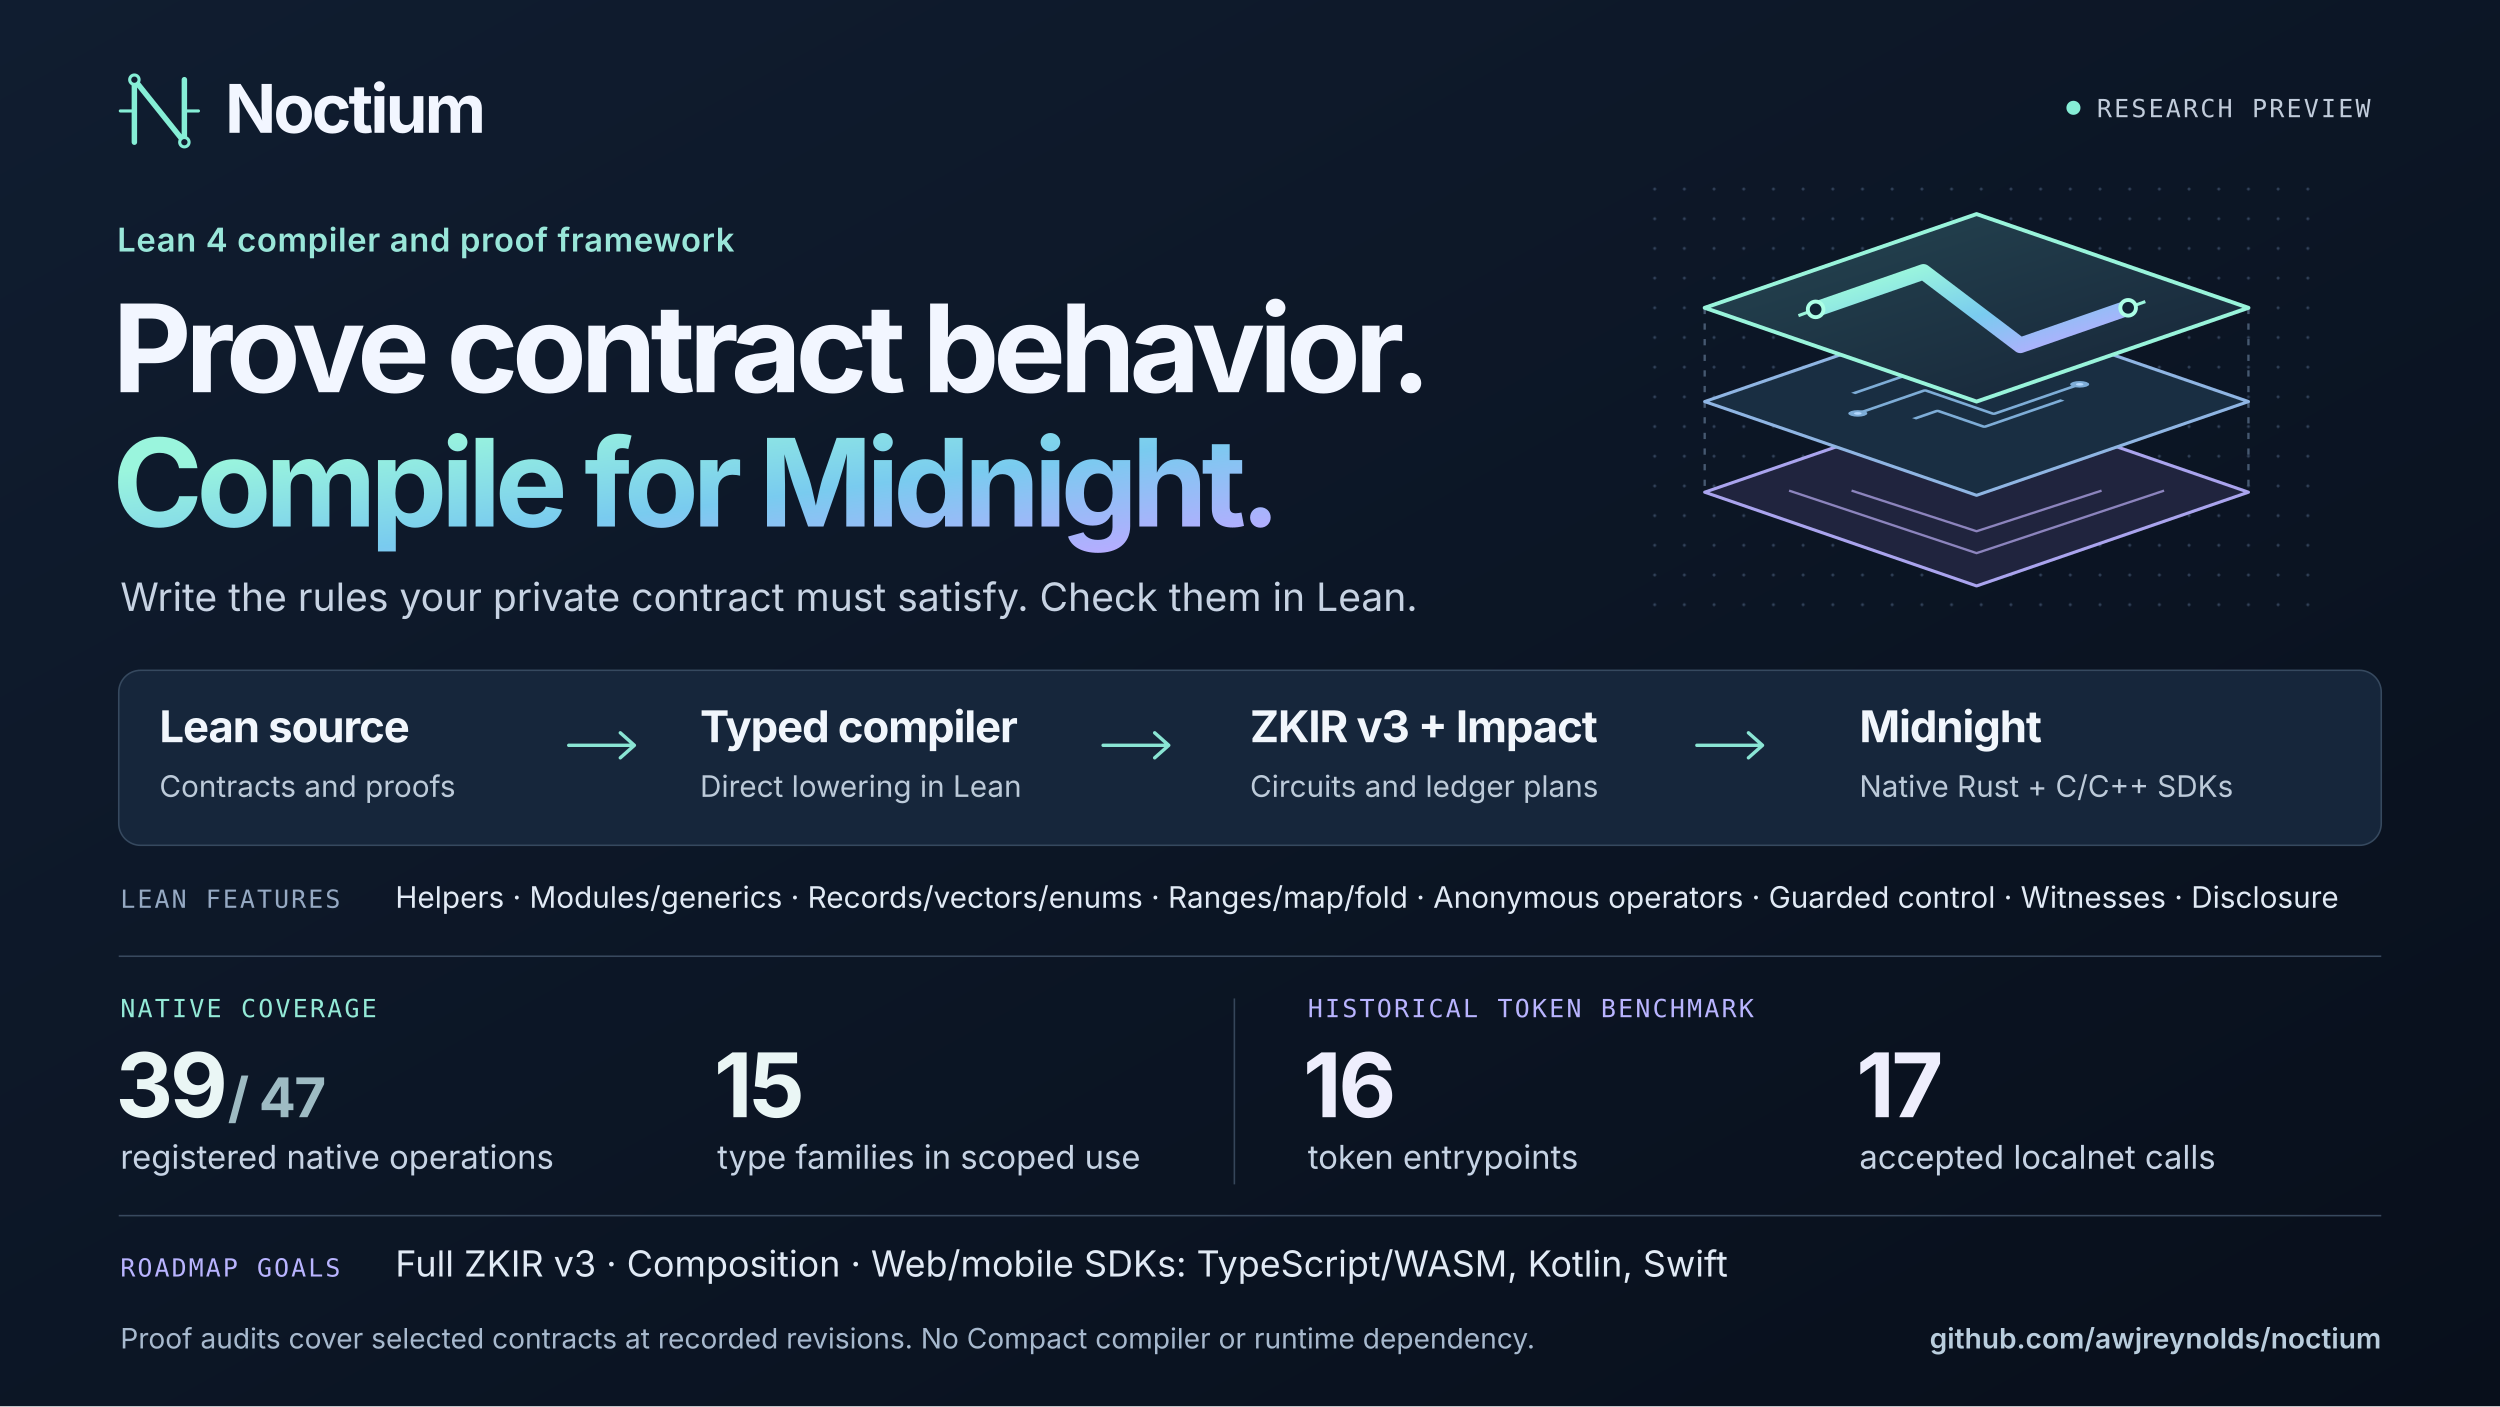
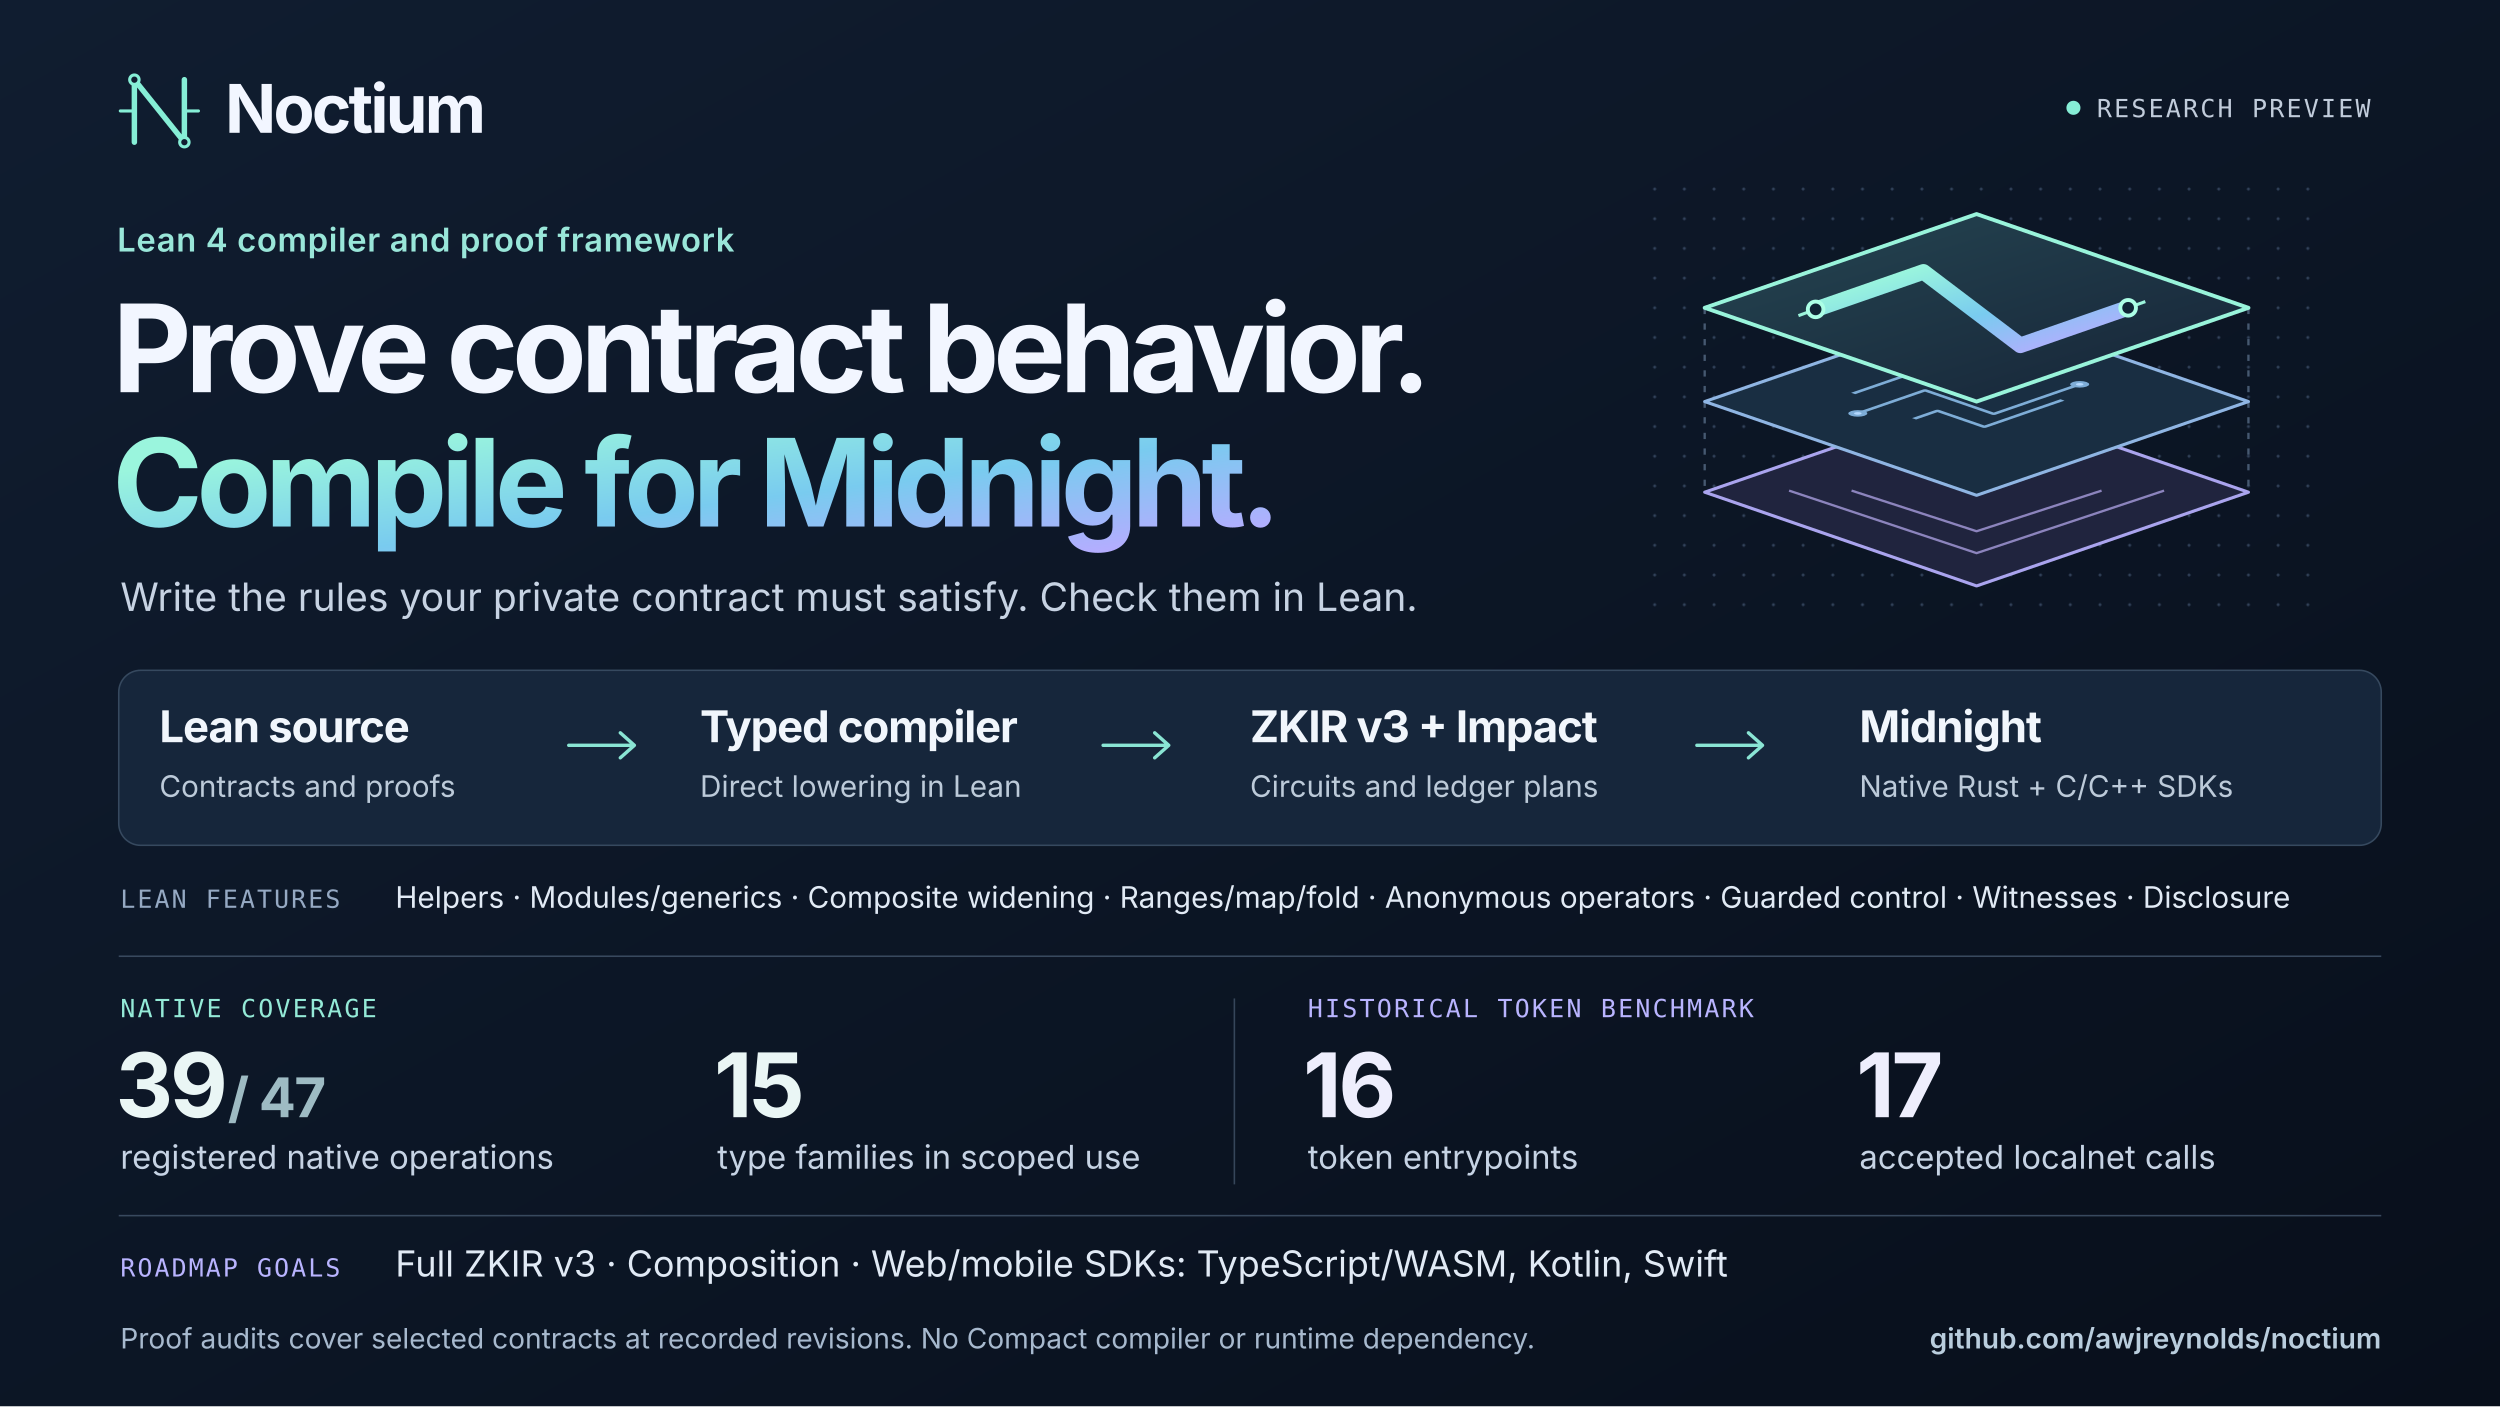
<svg xmlns="http://www.w3.org/2000/svg" width="1600" height="900" viewBox="0 0 1600 900" role="img" aria-labelledby="title desc">
  <defs>
    <linearGradient id="bg" x2="1" y2="1">
      <stop stop-color="#101d30" />
      <stop offset="1" stop-color="#080f1b" />
    </linearGradient>
    <linearGradient id="foil" x1=".1" y1=".2" x2=".95" y2=".9">
      <stop stop-color="#9af5dd" />
      <stop offset=".52" stop-color="#79cbef" />
      <stop offset="1" stop-color="#b6acff" />
    </linearGradient>
    <linearGradient id="glass" x2=".9" y2="1">
      <stop stop-color="#254652" />
      <stop offset="1" stop-color="#172538" />
    </linearGradient>
    <pattern id="dots" width="19" height="19" patternUnits="userSpaceOnUse">
      <circle cx="2" cy="2" r="1" fill="#738fb6" opacity=".33" />
    </pattern>
    <g id="wafer">
      <path d="M0 60 174 0 348 60 174 120Z" />
    </g>
    <g id="mark" fill="none" stroke-linecap="round" stroke-linejoin="round">
      <path d="M9 42V2l32 40V2" stroke-width="3.5" />
      <path d="M0 22h9m32 0h9" stroke-width="2" />
      <circle cx="9" cy="2" r="3" stroke-width="2" fill="#111e31" />
      <circle cx="41" cy="42" r="3" stroke-width="2" fill="#111e31" />
    </g>
  </defs>
  <rect width="1600" height="900" fill="url(#bg)" />
  <path d="M0 2h1600" stroke="url(#foil)" stroke-width="4" />
  <g font-family="Inter, Arial, Helvetica, sans-serif">
    <use href="#mark" transform="translate(77 49)" stroke="#86eed6" />
    <text x="144" y="85" fill="#f2f6ff" font-size="43" font-weight="700" letter-spacing="-1.8">Noctium</text>
    <g font-family="Menlo, 'DejaVu Sans Mono', monospace" font-size="16" letter-spacing="1.4">
      <circle cx="1327" cy="69" r="4.5" fill="#86eed6" />
      <text x="1342" y="75" fill="#c1ccdb">RESEARCH PREVIEW</text>
    </g>
    <text x="75" y="161" fill="#99e6d9" font-size="21" font-weight="600" letter-spacing=".4">Lean 4 compiler and proof framework</text>
    <g font-size="78" font-weight="700" letter-spacing="-3.9">
      <text x="72" y="251" fill="#f2f6ff">Prove contract behavior.</text>
      <text x="72" y="337" fill="url(#foil)">Compile for Midnight.</text>
    </g>
    <text x="77" y="391" fill="#c7d3e3" font-size="25">Write the rules your private contract must satisfy. Check them in Lean.</text>
    <g transform="translate(1076 119)">
      <rect x="-20" y="-12" width="436" height="297" fill="url(#dots)" />
      <g fill="none" stroke="#465971" stroke-width="1.5" stroke-dasharray="4 6">
        <path d="M15 78v114m174-174v114m174-54v114m-174-54v114" />
      </g>
      <g stroke-linejoin="round">
        <use href="#wafer" transform="translate(15 136)" fill="#20243e" stroke="#aaa4ee" stroke-width="2" />
        <path d="m69 195 120 40 120-40m-200 0 80 26 80-26" fill="none" stroke="#8c84bd" stroke-width="1.5" />
        <use href="#wafer" transform="translate(15 78)" fill="#192e42" stroke="#8fb5e3" stroke-width="2" />
        <g transform="matrix(1 -.345 1 .345 15 138)" stroke="#7eadd7" stroke-width="2.6" fill="none">
          <path d="M38 60h43v44h55m-85-21h15v30h50m-61-73h44v40h44" />
          <g fill="#b5d9ff">
            <circle cx="38" cy="60" r="3" />
            <circle cx="136" cy="104" r="3" />
            <circle cx="143" cy="80" r="3" />
          </g>
        </g>
        <use href="#wafer" transform="translate(15 18)" fill="url(#glass)" stroke="#99f4db" stroke-width="2.5" />
        <path d="m86 79 69-24 62 47 69-24" fill="none" stroke="url(#foil)" stroke-width="10" stroke-linecap="round" />
        <path d="m75 83 11-4m200-1 11-4" stroke="#9cf4db" stroke-width="2" />
        <g fill="#102536" stroke="#acffe6" stroke-width="2.5">
          <circle cx="86" cy="79" r="5" />
          <circle cx="286" cy="78" r="5" />
        </g>
      </g>
    </g>
    <rect x="76" y="429" width="1448" height="112" rx="14" fill="#16263b" stroke="#36495f" />
    <g fill="#f1f6fc" font-size="28" font-weight="650" letter-spacing="-.7">
      <text x="102" y="475">Lean source</text>
      <text x="448" y="475">Typed compiler</text>
      <text x="800" y="475">ZKIR v3 + Impact</text>
      <text x="1190" y="475">Midnight</text>
    </g>
    <g fill="#bccad9" font-size="19">
      <text x="102" y="510">Contracts and proofs</text>
      <text x="448" y="510">Direct lowering in Lean</text>
      <text x="800" y="510">Circuits and ledger plans</text>
      <text x="1190" y="510">Native Rust + C/C++ SDKs</text>
    </g>
    <g stroke="#8ae5d4" fill="none" stroke-width="2.2" stroke-linecap="round" stroke-linejoin="round">
      <path d="M364 477h42m-9-8 9 8-9 8m309-8h42m-9-8 9 8-9 8m347-8h42m-9-8 9 8-9 8" />
    </g>
    <text x="77" y="581" fill="#95a9c3" font-size="16" font-family="Menlo, 'DejaVu Sans Mono', monospace" letter-spacing="1.3">LEAN FEATURES</text>
-     <text x="253" y="581" fill="#e1eaf5" font-size="19">Helpers · Modules/generics · Records/vectors/enums · Ranges/map/fold · Anonymous operators · Guarded control · Witnesses · Disclosure</text>
+     <text x="253" y="581" fill="#e1eaf5" font-size="19">Helpers · Modules/generics · Composite widening · Ranges/map/fold · Anonymous operators · Guarded control · Witnesses · Disclosure</text>
    <path d="M76 612h1448" stroke="#38495e" />
    <g font-family="Menlo, 'DejaVu Sans Mono', monospace" font-size="16" letter-spacing="1.4">
      <text x="77" y="651" fill="#94ead7">NATIVE COVERAGE</text>
      <text x="837" y="651" fill="#b9b4ff">HISTORICAL TOKEN BENCHMARK</text>
    </g>
    <path d="M790 639v119" stroke="#36465a" />
    <g font-size="57" font-weight="700" letter-spacing="-2">
      <text x="74" y="715" fill="#eaf6f5">39<tspan font-size="35" fill="#9ebbc3" letter-spacing="-1"> / 47</tspan>
      </text>
      <text x="457" y="715" fill="#eaf6f5">15</text>
      <text x="834" y="715" fill="#eeeefd">16</text>
      <text x="1188" y="715" fill="#eeeefd">17</text>
    </g>
    <g fill="#c6d3e4" font-size="21">
      <text x="77" y="748">registered native operations</text>
      <text x="459" y="748">type families in scoped use</text>
      <text x="837" y="748">token entrypoints</text>
      <text x="1190" y="748">accepted localnet calls</text>
    </g>
    <path d="M76 778h1448" stroke="#38495e" />
    <text x="77" y="817" fill="#b9b4ff" font-size="16" font-family="Menlo, 'DejaVu Sans Mono', monospace" letter-spacing="1.3">ROADMAP GOALS</text>
    <text x="253" y="817" fill="#e1eaf5" font-size="23">Full ZKIR v3 · Composition · Web/mobile SDKs: TypeScript/WASM, Kotlin, Swift</text>
    <text x="77" y="863" fill="#a7b9ce" font-size="18">Proof audits cover selected contracts at recorded revisions. No Compact compiler or runtime dependency.</text>
    <text x="1524" y="863" text-anchor="end" fill="#b9cddd" font-size="18" font-weight="600">github.com/awjreynolds/noctium</text>
  </g>
</svg>
